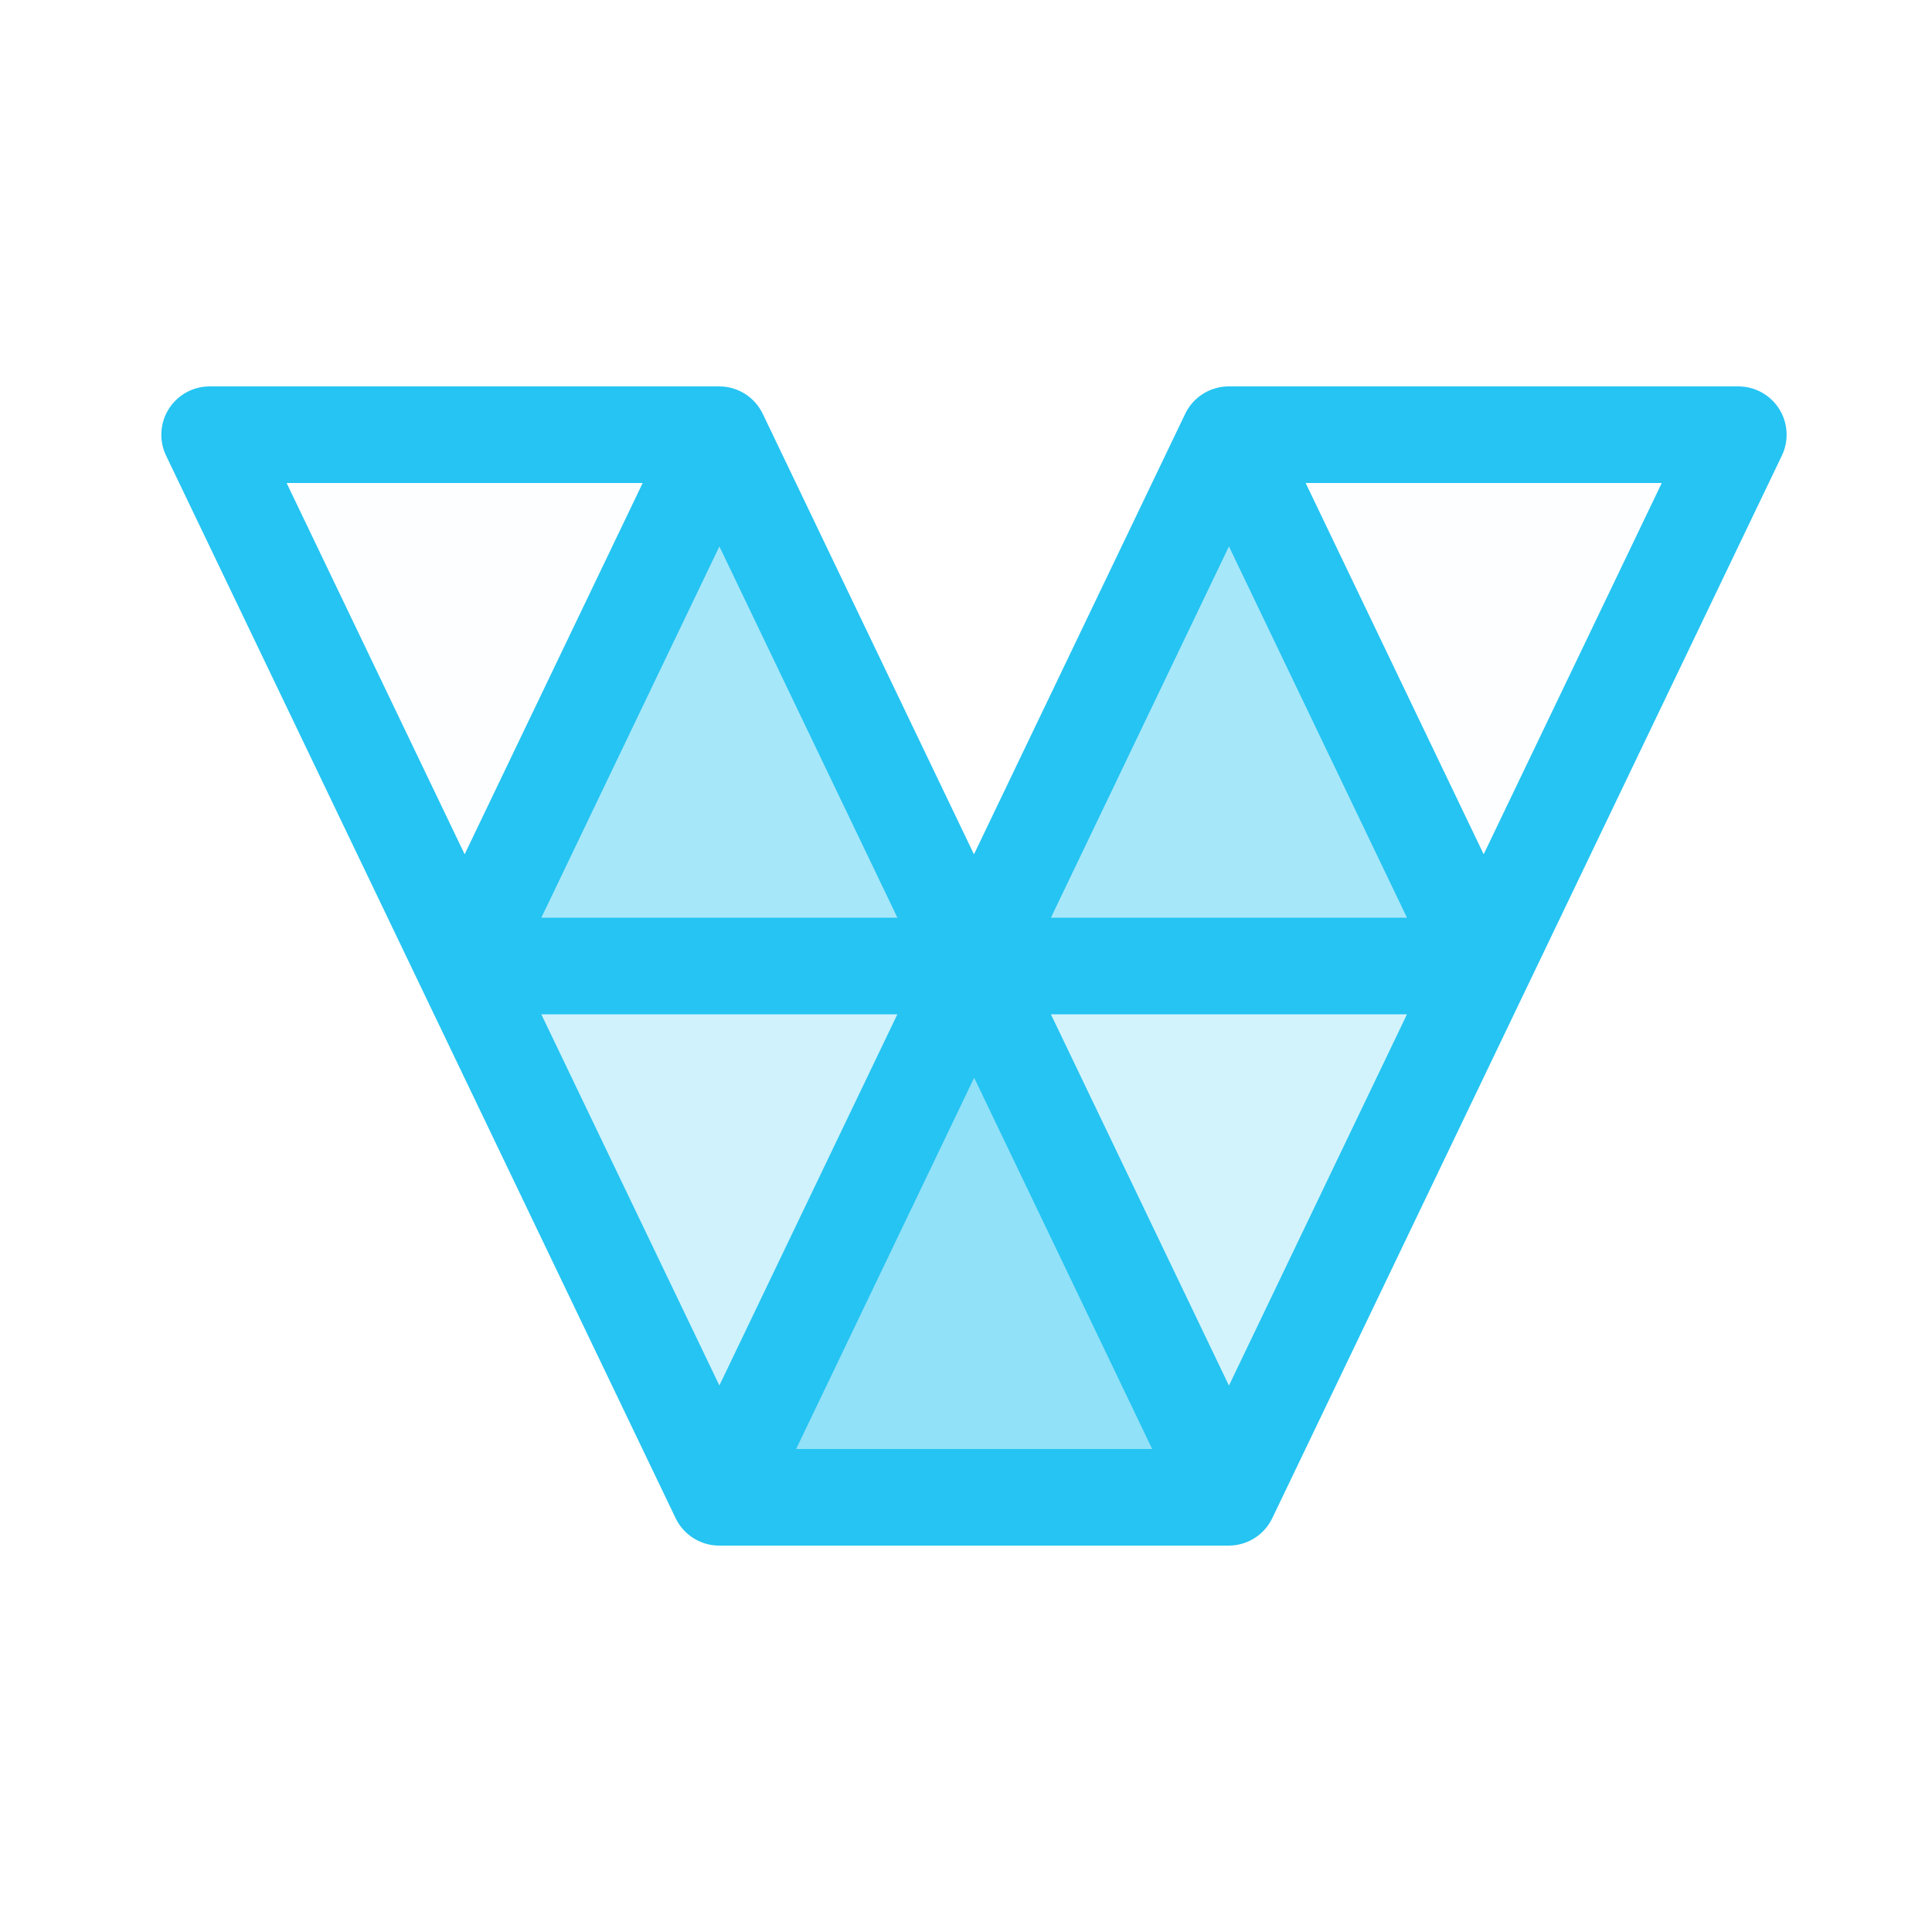
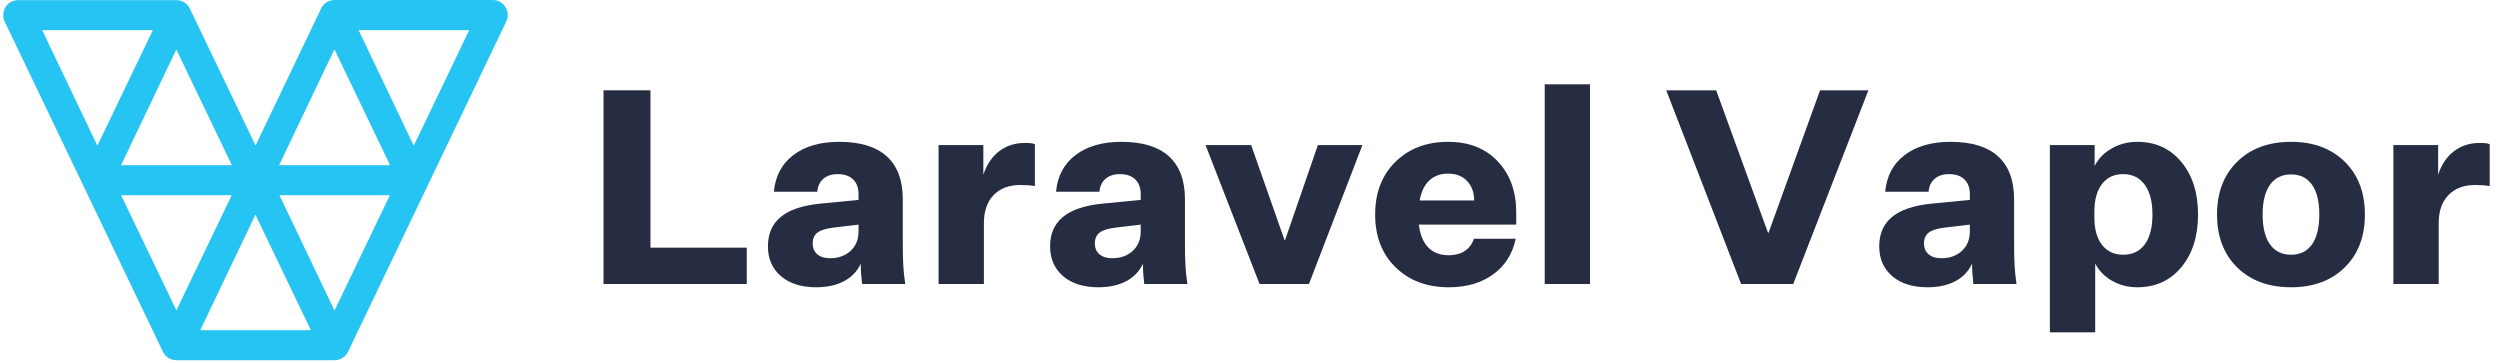
- <svg xmlns="http://www.w3.org/2000/svg" viewBox="0 0 40 40" class="h-8" style="width: 50px" fill="none">
-   <path fill-rule="evenodd" clip-rule="evenodd" d="M4.345 9h10.55L9.618 20 4.345 9zm21.099 0h10.55l-5.276 11-5.274-11z" fill="#E9F9FD" fill-opacity=".1" />
-   <path fill-rule="evenodd" clip-rule="evenodd" d="M9.62 20h10.549l-5.275 11L9.62 20z" fill="#25C4F2" fill-opacity=".22" />
-   <path fill-rule="evenodd" clip-rule="evenodd" d="M20.169 20h10.55l-5.275 11-5.275-11z" fill="#25C4F2" fill-opacity=".2" />
-   <path fill-rule="evenodd" clip-rule="evenodd" d="M20.169 20H9.619l5.275-11 5.275 11z" fill="#25C4F2" fill-opacity=".4" />
-   <path fill-rule="evenodd" clip-rule="evenodd" d="M30.718 20h-10.55l5.276-11 5.274 11z" fill="#25C4F2" fill-opacity=".4" />
-   <path fill-rule="evenodd" clip-rule="evenodd" d="M25.444 31h-10.55l5.275-11 5.275 11z" fill="#25C4F2" fill-opacity=".5" />
-   <path fill-rule="evenodd" clip-rule="evenodd" d="M3.494 8.467A1 1 0 0 1 4.34 8h10.55a1 1 0 0 1 .902.568l4.373 9.12 4.373-9.12A1 1 0 0 1 25.44 8h10.55a1 1 0 0 1 .902 1.432L26.345 31.424a1.001 1.001 0 0 1-.905.576H14.89a1 1 0 0 1-.902-.568l-10.55-22a1 1 0 0 1 .056-.965zm21.95 2.846L29.13 19h-7.372l3.686-7.687zM5.934 10l3.686 7.687L13.306 10H5.933zm8.96 1.313L18.58 19h-7.372l3.686-7.687zM27.032 10l3.686 7.687L34.405 10h-7.373zm-1.588 18.687L21.758 21h7.372l-3.686 7.687zM23.855 30l-3.686-7.687L16.483 30h7.372zm-8.96-1.313L11.207 21h7.372l-3.686 7.687z" fill="#25C4F2" />
+ <svg xmlns="http://www.w3.org/2000/svg" width="1600" zoomAndPan="magnify" viewBox="0 0 1200 174" height="232" preserveAspectRatio="xMidYMid meet" version="1.0">
+   <defs>
+     <g />
+   </defs>
+   <path fill="#25c4f2" d="M 2.617 3.457 C 2.941 2.938 3.324 2.469 3.77 2.047 C 4.211 1.625 4.703 1.266 5.238 0.969 C 5.773 0.676 6.336 0.449 6.93 0.297 C 7.52 0.145 8.121 0.07 8.734 0.07 L 84.668 0.07 C 85.348 0.074 86.012 0.168 86.664 0.359 C 87.316 0.547 87.926 0.824 88.5 1.188 C 89.074 1.551 89.586 1.988 90.035 2.496 C 90.484 3.004 90.855 3.562 91.148 4.176 L 122.672 69.852 L 154.121 4.105 C 154.414 3.492 154.785 2.93 155.234 2.422 C 155.688 1.914 156.199 1.477 156.773 1.113 C 157.348 0.75 157.961 0.477 158.613 0.285 C 159.262 0.098 159.93 0 160.609 0 L 236.535 0 C 236.836 0 237.137 0.02 237.438 0.059 C 237.738 0.098 238.035 0.156 238.328 0.23 C 238.621 0.309 238.906 0.402 239.188 0.512 C 239.469 0.625 239.738 0.754 240.004 0.902 C 240.27 1.047 240.523 1.211 240.766 1.387 C 241.012 1.566 241.242 1.758 241.461 1.969 C 241.684 2.176 241.887 2.395 242.078 2.629 C 242.273 2.863 242.449 3.109 242.609 3.363 C 242.77 3.621 242.914 3.883 243.043 4.16 C 243.172 4.434 243.281 4.715 243.371 5 C 243.465 5.289 243.539 5.582 243.594 5.879 C 243.648 6.176 243.688 6.477 243.703 6.777 C 243.723 7.078 243.719 7.383 243.699 7.684 C 243.68 7.984 243.641 8.285 243.582 8.582 C 243.523 8.879 243.449 9.172 243.355 9.457 C 243.258 9.746 243.148 10.023 243.016 10.297 L 167.082 168.797 C 166.789 169.41 166.418 169.969 165.969 170.477 C 165.52 170.984 165.008 171.422 164.434 171.785 C 163.863 172.145 163.25 172.422 162.598 172.613 C 161.949 172.805 161.281 172.898 160.605 172.902 L 84.668 172.902 C 83.992 172.898 83.324 172.805 82.672 172.613 C 82.023 172.426 81.41 172.148 80.836 171.785 C 80.262 171.422 79.75 170.984 79.301 170.477 C 78.852 169.969 78.48 169.41 78.188 168.797 L 2.262 10.367 C 1.996 9.824 1.805 9.254 1.688 8.664 C 1.566 8.07 1.523 7.473 1.555 6.867 C 1.586 6.262 1.691 5.672 1.871 5.094 C 2.051 4.516 2.297 3.973 2.617 3.457 Z M 160.602 23.84 L 187.23 79.285 L 133.969 79.285 L 160.449 23.84 Z M 20.25 14.473 L 46.738 69.926 L 73.371 14.473 L 20.105 14.473 L 20.258 14.473 Z M 84.668 23.84 L 111.297 79.285 L 58.109 79.285 L 84.594 23.84 Z M 172.117 14.473 L 198.602 69.926 L 225.234 14.473 L 171.973 14.473 Z M 160.602 149.137 L 134.113 93.688 L 187.156 93.688 L 160.527 149.137 Z M 149.23 158.5 L 122.598 103.055 L 96.113 158.5 Z M 84.742 149.137 L 58.109 93.688 L 111.23 93.688 L 84.594 149.137 Z M 84.742 149.137 " fill-opacity="1" fill-rule="evenodd" />
+   <g fill="#262c41" fill-opacity="1">
+     <g transform="translate(280.4349, 136.3282)">
+       <g>
+         <path d="M 78.016 0 L 9.25 0 L 9.25 -92.984 L 31.781 -92.984 L 31.781 -17.453 L 78.016 -17.453 Z M 78.016 0 " />
+       </g>
+     </g>
+   </g>
+   <g fill="#262c41" fill-opacity="1">
+     <g transform="translate(364.306, 136.3282)">
+       <g>
+         <path d="M 70.203 0 L 49.484 0 C 49.223 -2.344 49.051 -4.227 48.969 -5.656 C 48.883 -7.094 48.844 -8.461 48.844 -9.766 C 47.188 -6.117 44.516 -3.316 40.828 -1.359 C 37.141 0.586 32.691 1.562 27.484 1.562 C 20.359 1.562 14.711 -0.211 10.547 -3.766 C 6.379 -7.328 4.297 -12.109 4.297 -18.109 C 4.297 -24.098 6.336 -28.785 10.422 -32.172 C 14.504 -35.555 20.711 -37.68 29.047 -38.547 L 47.797 -40.375 L 47.797 -43.109 C 47.797 -46.148 46.926 -48.516 45.188 -50.203 C 43.457 -51.898 40.984 -52.75 37.766 -52.75 C 34.898 -52.75 32.598 -51.988 30.859 -50.469 C 29.129 -48.945 28.176 -46.883 28 -44.281 L 7.156 -44.281 C 7.852 -51.832 10.977 -57.711 16.531 -61.922 C 22.094 -66.141 29.43 -68.25 38.547 -68.25 C 48.617 -68.25 56.219 -65.926 61.344 -61.281 C 66.469 -56.633 69.031 -49.754 69.031 -40.641 L 69.031 -19.016 C 69.031 -15.023 69.113 -11.57 69.281 -8.656 C 69.457 -5.75 69.766 -2.863 70.203 0 Z M 25.781 -19.531 C 25.781 -17.281 26.52 -15.523 28 -14.266 C 29.477 -13.004 31.52 -12.375 34.125 -12.375 C 38.113 -12.375 41.391 -13.547 43.953 -15.891 C 46.516 -18.234 47.797 -21.359 47.797 -25.266 L 47.797 -28.516 L 35.812 -27.094 C 32.164 -26.656 29.582 -25.848 28.062 -24.672 C 26.539 -23.504 25.781 -21.789 25.781 -19.531 Z M 25.781 -19.531 " />
+       </g>
+     </g>
+   </g>
+   <g fill="#262c41" fill-opacity="1">
+     <g transform="translate(441.5351, 136.3282)">
+       <g>
+         <path d="M 50.406 -67.719 C 51.531 -67.719 52.484 -67.676 53.266 -67.594 C 54.047 -67.508 54.695 -67.336 55.219 -67.078 L 55.219 -47.016 C 54.176 -47.191 53.086 -47.32 51.953 -47.406 C 50.828 -47.488 49.57 -47.531 48.188 -47.531 C 42.801 -47.531 38.547 -45.922 35.422 -42.703 C 32.297 -39.492 30.734 -34.984 30.734 -29.172 L 30.734 0 L 8.984 0 L 8.984 -66.688 L 30.469 -66.688 L 30.469 -52.484 C 32.125 -57.43 34.688 -61.207 38.156 -63.812 C 41.633 -66.414 45.719 -67.719 50.406 -67.719 Z M 50.406 -67.719 " />
+       </g>
+     </g>
+   </g>
+   <g fill="#262c41" fill-opacity="1">
+     <g transform="translate(499.7499, 136.3282)">
+       <g>
+         <path d="M 70.203 0 L 49.484 0 C 49.223 -2.344 49.051 -4.227 48.969 -5.656 C 48.883 -7.094 48.844 -8.461 48.844 -9.766 C 47.188 -6.117 44.516 -3.316 40.828 -1.359 C 37.141 0.586 32.691 1.562 27.484 1.562 C 20.359 1.562 14.711 -0.211 10.547 -3.766 C 6.379 -7.328 4.297 -12.109 4.297 -18.109 C 4.297 -24.098 6.336 -28.785 10.422 -32.172 C 14.504 -35.555 20.711 -37.68 29.047 -38.547 L 47.797 -40.375 L 47.797 -43.109 C 47.797 -46.148 46.926 -48.516 45.188 -50.203 C 43.457 -51.898 40.984 -52.75 37.766 -52.75 C 34.898 -52.75 32.598 -51.988 30.859 -50.469 C 29.129 -48.945 28.176 -46.883 28 -44.281 L 7.156 -44.281 C 7.852 -51.832 10.977 -57.711 16.531 -61.922 C 22.094 -66.141 29.43 -68.25 38.547 -68.25 C 48.617 -68.25 56.219 -65.926 61.344 -61.281 C 66.469 -56.633 69.031 -49.754 69.031 -40.641 L 69.031 -19.016 C 69.031 -15.023 69.113 -11.57 69.281 -8.656 C 69.457 -5.75 69.766 -2.863 70.203 0 Z M 25.781 -19.531 C 25.781 -17.281 26.52 -15.523 28 -14.266 C 29.477 -13.004 31.52 -12.375 34.125 -12.375 C 38.113 -12.375 41.391 -13.547 43.953 -15.891 C 46.516 -18.234 47.797 -21.359 47.797 -25.266 L 47.797 -28.516 L 35.812 -27.094 C 32.164 -26.656 29.582 -25.848 28.062 -24.672 C 26.539 -23.504 25.781 -21.789 25.781 -19.531 Z M 25.781 -19.531 " />
+       </g>
+     </g>
+   </g>
+   <g fill="#262c41" fill-opacity="1">
+     <g transform="translate(576.979, 136.3282)">
+       <g>
+         <path d="M 51.312 0 L 27.609 0 L 1.688 -66.688 L 23.578 -66.688 L 39.594 -21.094 L 39.859 -21.094 L 55.609 -66.688 L 76.969 -66.688 Z M 51.312 0 " />
+       </g>
+     </g>
+   </g>
+   <g fill="#262c41" fill-opacity="1">
+     <g transform="translate(655.5105, 136.3282)">
+       <g>
+         <path d="M 51.969 -21.75 L 72.016 -21.75 C 70.547 -14.539 66.969 -8.852 61.281 -4.688 C 55.594 -0.52 48.453 1.562 39.859 1.562 C 29.43 1.562 20.941 -1.625 14.391 -8 C 7.836 -14.383 4.562 -22.832 4.562 -33.344 C 4.562 -43.844 7.816 -52.285 14.328 -58.672 C 20.836 -65.055 29.258 -68.25 39.594 -68.25 C 49.57 -68.25 57.516 -65.117 63.422 -58.859 C 69.328 -52.609 72.281 -44.445 72.281 -34.375 L 72.281 -28.516 L 25.531 -28.516 C 26.133 -23.66 27.648 -19.992 30.078 -17.516 C 32.516 -15.047 35.773 -13.812 39.859 -13.812 C 42.891 -13.812 45.445 -14.484 47.531 -15.828 C 49.613 -17.172 51.094 -19.145 51.969 -21.75 Z M 39.594 -53 C 35.945 -53 32.953 -51.914 30.609 -49.75 C 28.266 -47.582 26.703 -44.367 25.922 -40.109 L 52.094 -40.109 C 52.094 -43.93 50.961 -47.035 48.703 -49.422 C 46.453 -51.805 43.414 -53 39.594 -53 Z M 39.594 -53 " />
+       </g>
+     </g>
+   </g>
+   <g fill="#262c41" fill-opacity="1">
+     <g transform="translate(732.4791, 136.3282)">
+       <g>
+         <path d="M 30.734 -95.859 L 30.734 0 L 8.984 0 L 8.984 -95.859 Z M 30.734 -95.859 " />
+       </g>
+     </g>
+   </g>
+   <g fill="#262c41" fill-opacity="1">
+     <g transform="translate(772.2006, 136.3282)">
+       <g />
+     </g>
+   </g>
+   <g fill="#262c41" fill-opacity="1">
+     <g transform="translate(798.8851, 136.3282)">
+       <g>
+         <path d="M 61.859 0 L 36.859 0 L 0.906 -92.984 L 24.875 -92.984 L 49.75 -24.609 L 50.016 -24.609 L 74.75 -92.984 L 97.938 -92.984 Z M 61.859 0 " />
+       </g>
+     </g>
+   </g>
+   <g fill="#262c41" fill-opacity="1">
+     <g transform="translate(897.7331, 136.3282)">
+       <g>
+         <path d="M 70.203 0 L 49.484 0 C 49.223 -2.344 49.051 -4.227 48.969 -5.656 C 48.883 -7.094 48.844 -8.461 48.844 -9.766 C 47.188 -6.117 44.516 -3.316 40.828 -1.359 C 37.141 0.586 32.691 1.562 27.484 1.562 C 20.359 1.562 14.711 -0.211 10.547 -3.766 C 6.379 -7.328 4.297 -12.109 4.297 -18.109 C 4.297 -24.098 6.336 -28.785 10.422 -32.172 C 14.504 -35.555 20.711 -37.68 29.047 -38.547 L 47.797 -40.375 L 47.797 -43.109 C 47.797 -46.148 46.926 -48.516 45.188 -50.203 C 43.457 -51.898 40.984 -52.75 37.766 -52.75 C 34.898 -52.75 32.598 -51.988 30.859 -50.469 C 29.129 -48.945 28.176 -46.883 28 -44.281 L 7.156 -44.281 C 7.852 -51.832 10.977 -57.711 16.531 -61.922 C 22.094 -66.141 29.43 -68.25 38.547 -68.25 C 48.617 -68.25 56.219 -65.926 61.344 -61.281 C 66.469 -56.633 69.031 -49.754 69.031 -40.641 L 69.031 -19.016 C 69.031 -15.023 69.113 -11.57 69.281 -8.656 C 69.457 -5.75 69.766 -2.863 70.203 0 Z M 25.781 -19.531 C 25.781 -17.281 26.52 -15.523 28 -14.266 C 29.477 -13.004 31.52 -12.375 34.125 -12.375 C 38.113 -12.375 41.391 -13.547 43.953 -15.891 C 46.516 -18.234 47.797 -21.359 47.797 -25.266 L 47.797 -28.516 L 35.812 -27.094 C 32.164 -26.656 29.582 -25.848 28.062 -24.672 C 26.539 -23.504 25.781 -21.789 25.781 -19.531 Z M 25.781 -19.531 " />
+       </g>
+     </g>
+   </g>
+   <g fill="#262c41" fill-opacity="1">
+     <g transform="translate(974.9622, 136.3282)">
+       <g>
+         <path d="M 50.922 1.562 C 46.492 1.562 42.457 0.52 38.812 -1.562 C 35.164 -3.645 32.473 -6.422 30.734 -9.891 L 30.734 23.188 L 8.984 23.188 L 8.984 -66.688 L 30.469 -66.688 L 30.469 -56.656 C 32.207 -60.125 34.922 -62.922 38.609 -65.047 C 42.305 -67.18 46.41 -68.25 50.922 -68.25 C 59.691 -68.25 66.742 -65.035 72.078 -58.609 C 77.422 -52.18 80.094 -43.758 80.094 -33.344 C 80.094 -22.926 77.422 -14.504 72.078 -8.078 C 66.742 -1.648 59.691 1.562 50.922 1.562 Z M 44.156 -52.75 C 39.812 -52.75 36.422 -51.16 33.984 -47.984 C 31.555 -44.816 30.344 -40.41 30.344 -34.766 L 30.344 -31.906 C 30.344 -26.352 31.555 -21.988 33.984 -18.812 C 36.422 -15.645 39.812 -14.062 44.156 -14.062 C 48.664 -14.062 52.133 -15.734 54.562 -19.078 C 57 -22.422 58.219 -27.176 58.219 -33.344 C 58.219 -39.508 56.977 -44.285 54.5 -47.672 C 52.031 -51.055 48.582 -52.75 44.156 -52.75 Z M 44.156 -52.75 " />
+       </g>
+     </g>
+   </g>
+   <g fill="#262c41" fill-opacity="1">
+     <g transform="translate(1059.615, 136.3282)">
+       <g>
+         <path d="M 40.109 -68.25 C 50.785 -68.25 59.359 -65.078 65.828 -58.734 C 72.297 -52.398 75.531 -43.938 75.531 -33.344 C 75.531 -22.75 72.297 -14.281 65.828 -7.938 C 59.359 -1.602 50.785 1.562 40.109 1.562 C 29.348 1.562 20.734 -1.602 14.266 -7.938 C 7.797 -14.281 4.562 -22.75 4.562 -33.344 C 4.562 -43.938 7.797 -52.398 14.266 -58.734 C 20.734 -65.078 29.348 -68.25 40.109 -68.25 Z M 40.109 -52.609 C 35.68 -52.609 32.297 -50.938 29.953 -47.594 C 27.609 -44.258 26.438 -39.508 26.438 -33.344 C 26.438 -27.176 27.609 -22.422 29.953 -19.078 C 32.297 -15.734 35.68 -14.062 40.109 -14.062 C 44.453 -14.062 47.797 -15.711 50.141 -19.016 C 52.484 -22.316 53.656 -27.094 53.656 -33.344 C 53.656 -39.594 52.484 -44.363 50.141 -47.656 C 47.797 -50.957 44.453 -52.609 40.109 -52.609 Z M 40.109 -52.609 " />
+       </g>
+     </g>
+   </g>
+   <g fill="#262c41" fill-opacity="1">
+     <g transform="translate(1139.839, 136.3282)">
+       <g>
+         <path d="M 50.406 -67.719 C 51.531 -67.719 52.484 -67.676 53.266 -67.594 C 54.047 -67.508 54.695 -67.336 55.219 -67.078 L 55.219 -47.016 C 54.176 -47.191 53.086 -47.32 51.953 -47.406 C 50.828 -47.488 49.57 -47.531 48.188 -47.531 C 42.801 -47.531 38.547 -45.922 35.422 -42.703 C 32.297 -39.492 30.734 -34.984 30.734 -29.172 L 30.734 0 L 8.984 0 L 8.984 -66.688 L 30.469 -66.688 L 30.469 -52.484 C 32.125 -57.43 34.688 -61.207 38.156 -63.812 C 41.633 -66.414 45.719 -67.719 50.406 -67.719 Z M 50.406 -67.719 " />
+       </g>
+     </g>
+   </g>
</svg>
